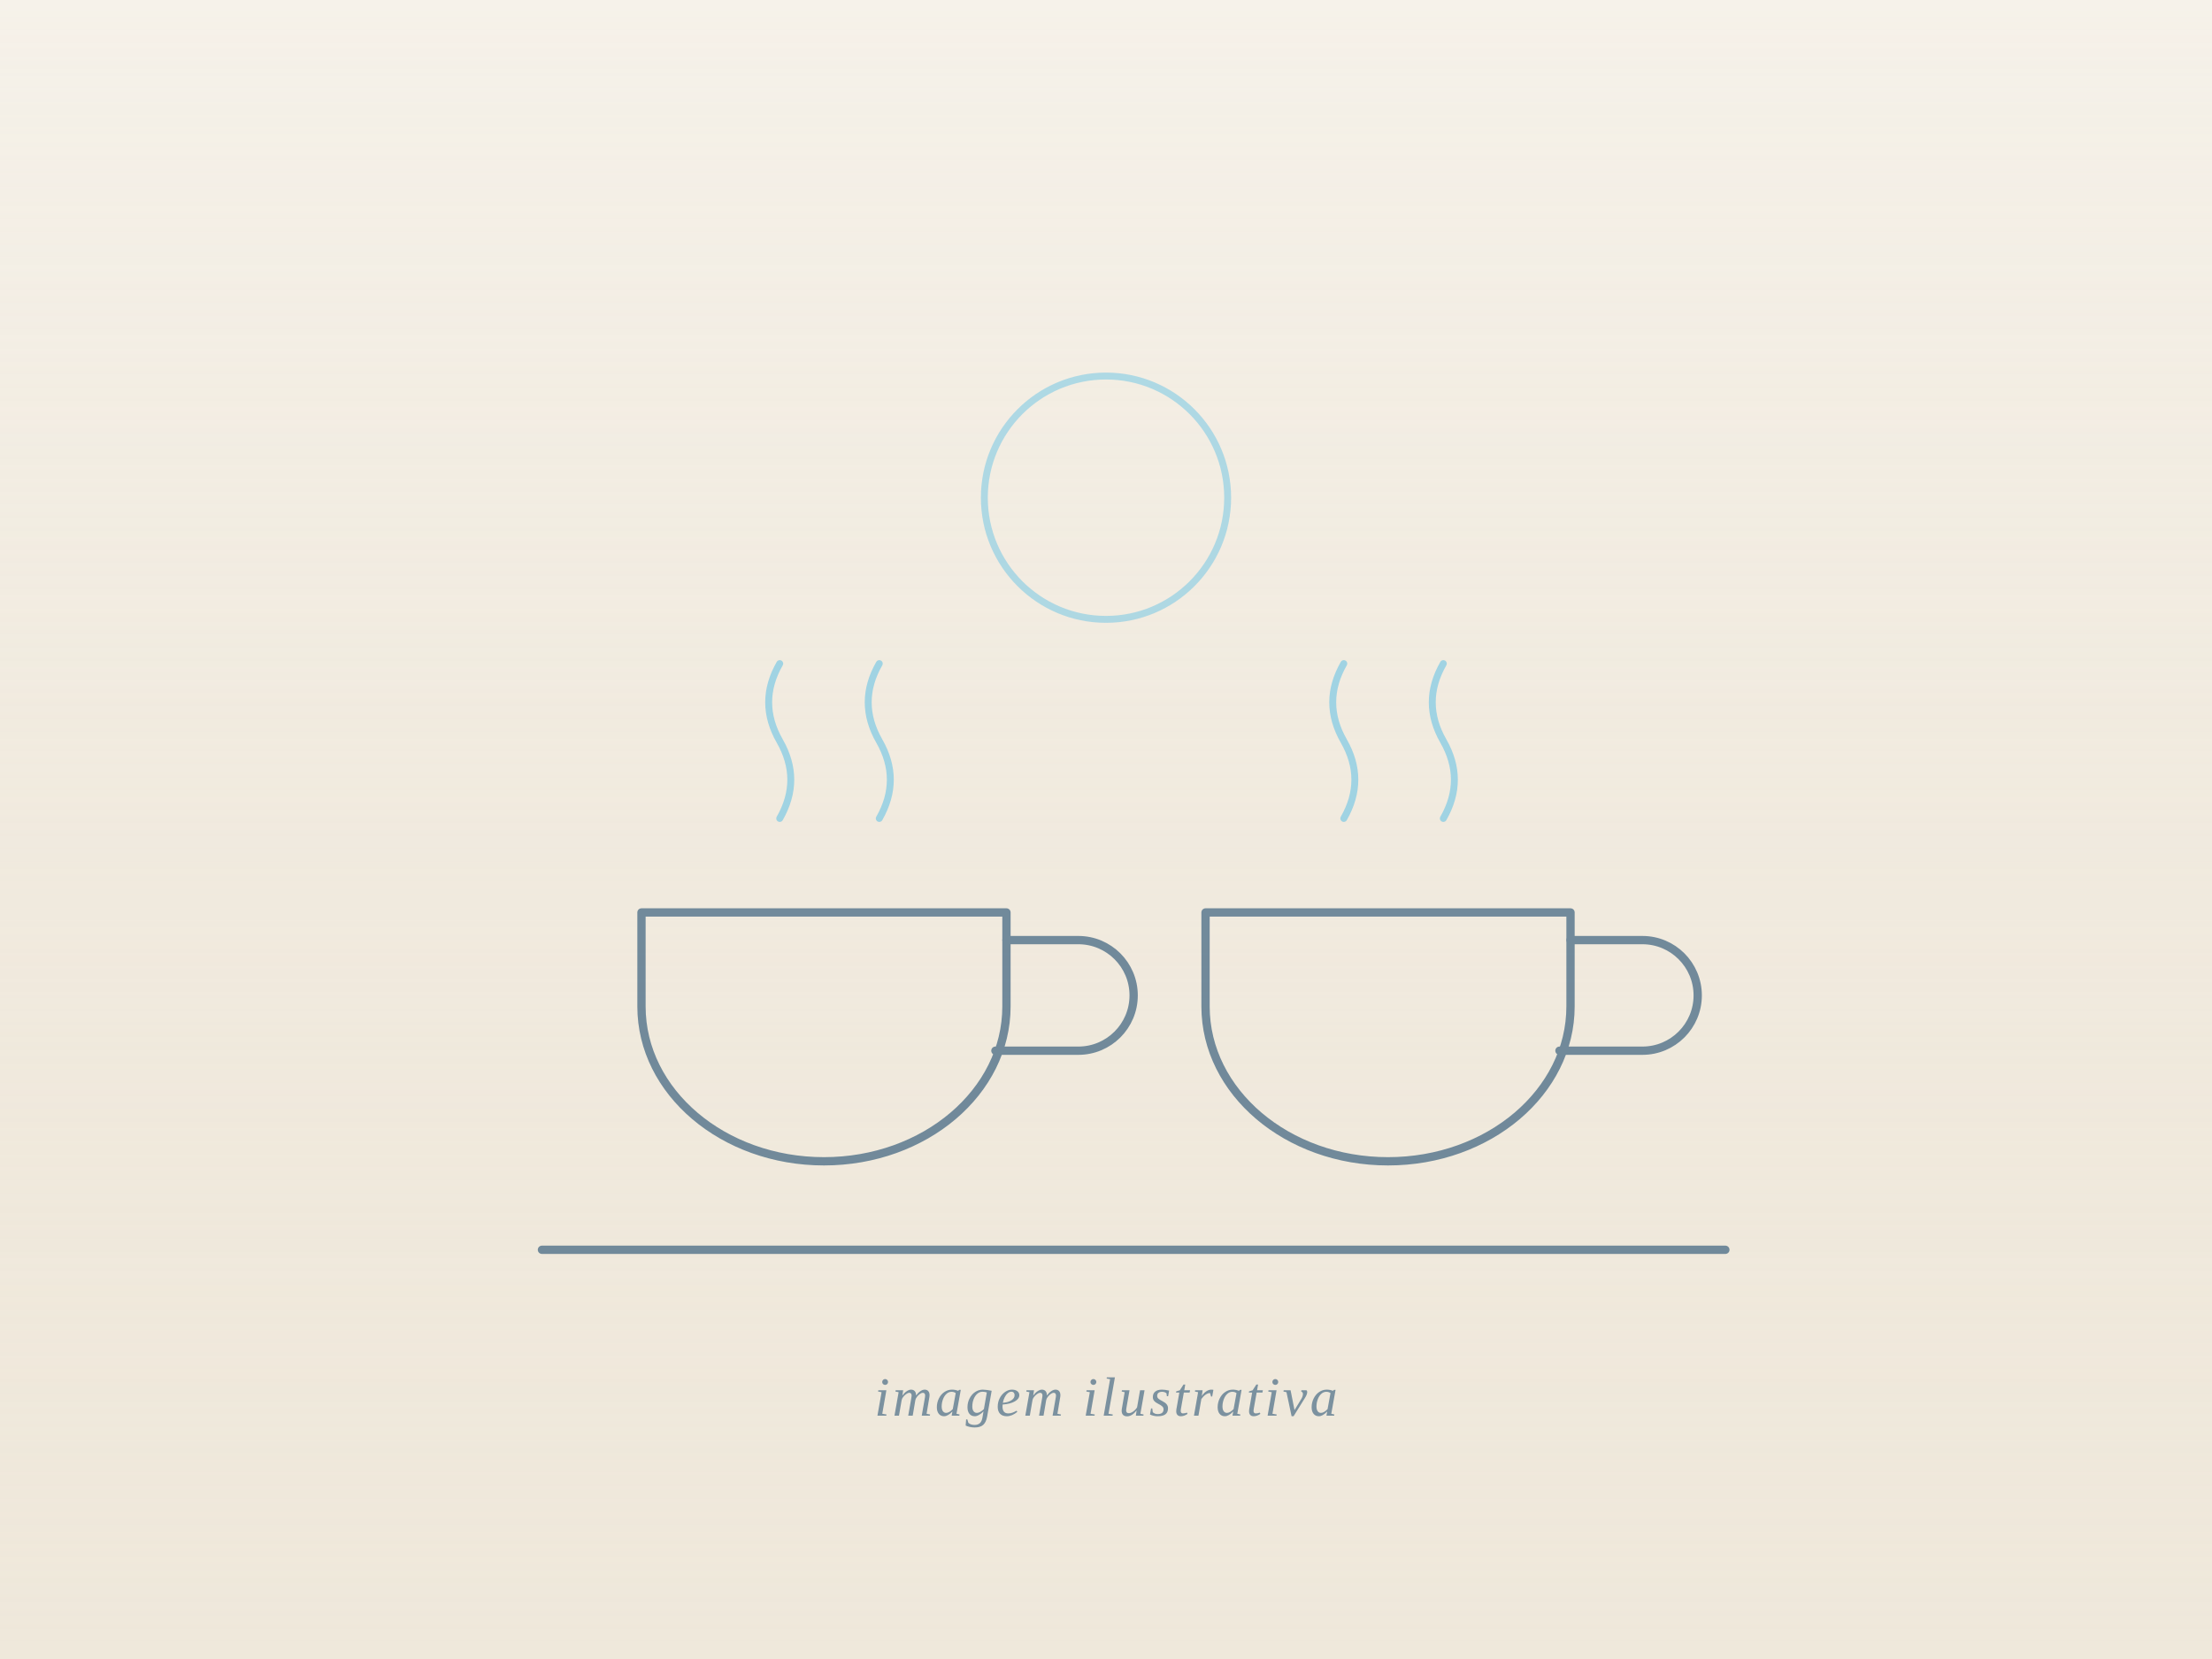
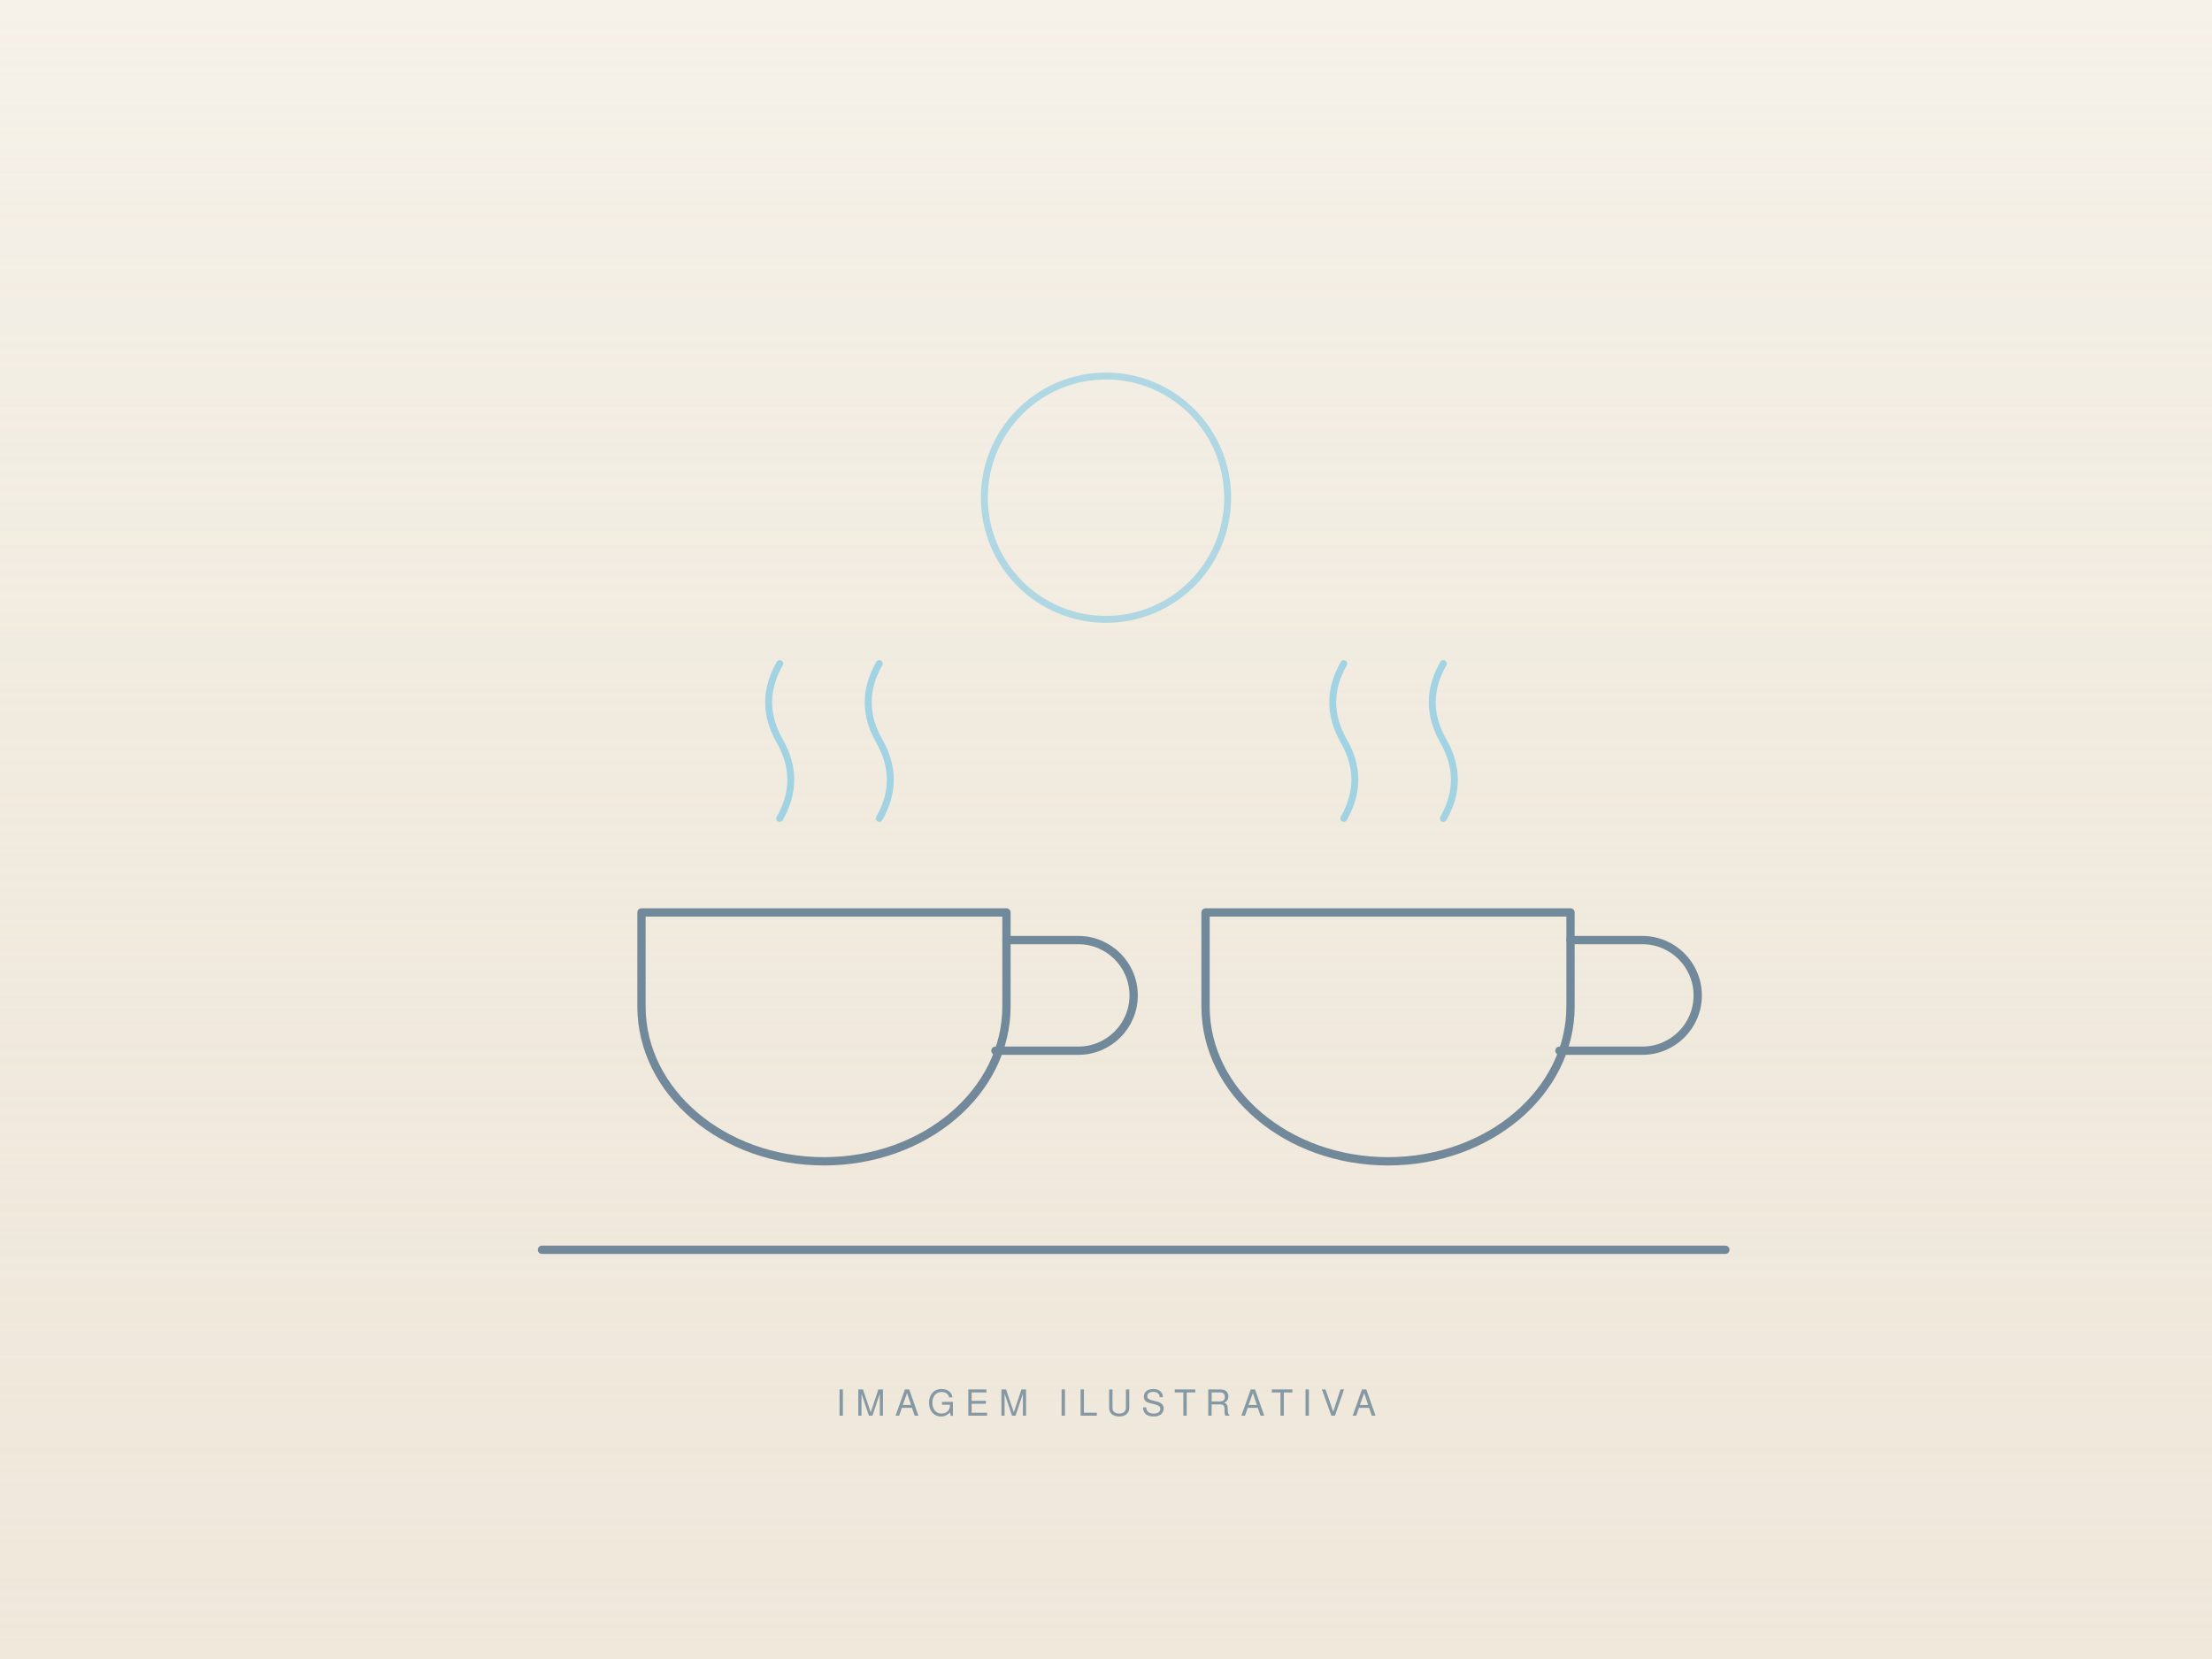
<svg xmlns="http://www.w3.org/2000/svg" viewBox="0 0 800 600" role="img" aria-label="Momentos em família — imagem ilustrativa">
  <defs>
    <linearGradient id="w5" x1="0" y1="0" x2="0" y2="1">
      <stop offset="0" stop-color="#FBF9F5" />
      <stop offset="1" stop-color="#EFE8DB" stop-opacity="0" />
    </linearGradient>
  </defs>
  <rect width="800" height="600" fill="#EFE8DB" />
  <rect width="800" height="600" fill="url(#w5)" opacity=".55" />
  <g stroke="#1C4A6E" stroke-width="3" fill="none" stroke-linecap="round" stroke-linejoin="round" opacity=".6">
    <path d="M232 330 h132 v34 a66 56 0 0 1 -132 0 z" />
    <path d="M364 340 h26 a20 20 0 0 1 0 40 h-30" />
    <path d="M436 330 h132 v34 a66 56 0 0 1 -132 0 z" />
    <path d="M568 340 h26 a20 20 0 0 1 0 40 h-30" />
    <path d="M196 452 h428" />
  </g>
  <g stroke="#5CBFE5" stroke-width="2.5" fill="none" stroke-linecap="round" opacity=".55">
    <path d="M282 296 q8 -14 0 -28 q-8 -14 0 -28" />
    <path d="M318 296 q8 -14 0 -28 q-8 -14 0 -28" />
    <path d="M486 296 q8 -14 0 -28 q-8 -14 0 -28" />
    <path d="M522 296 q8 -14 0 -28 q-8 -14 0 -28" />
  </g>
  <circle cx="400" cy="180" r="44" fill="none" stroke="#5CBFE5" stroke-width="2.5" opacity=".45" />
-   <text x="400" y="512" text-anchor="middle" font-family="Georgia, 'Times New Roman', serif" font-style="italic" font-size="20" letter-spacing="1" fill="#1C4A6E" fill-opacity=".55">imagem ilustrativa</text>
+   <text x="400" y="512" text-anchor="middle" font-family="Helvetica, Arial, sans-serif" font-size="13" letter-spacing="3.5" fill="#1C4A6E" fill-opacity=".5">IMAGEM ILUSTRATIVA</text>
</svg>
